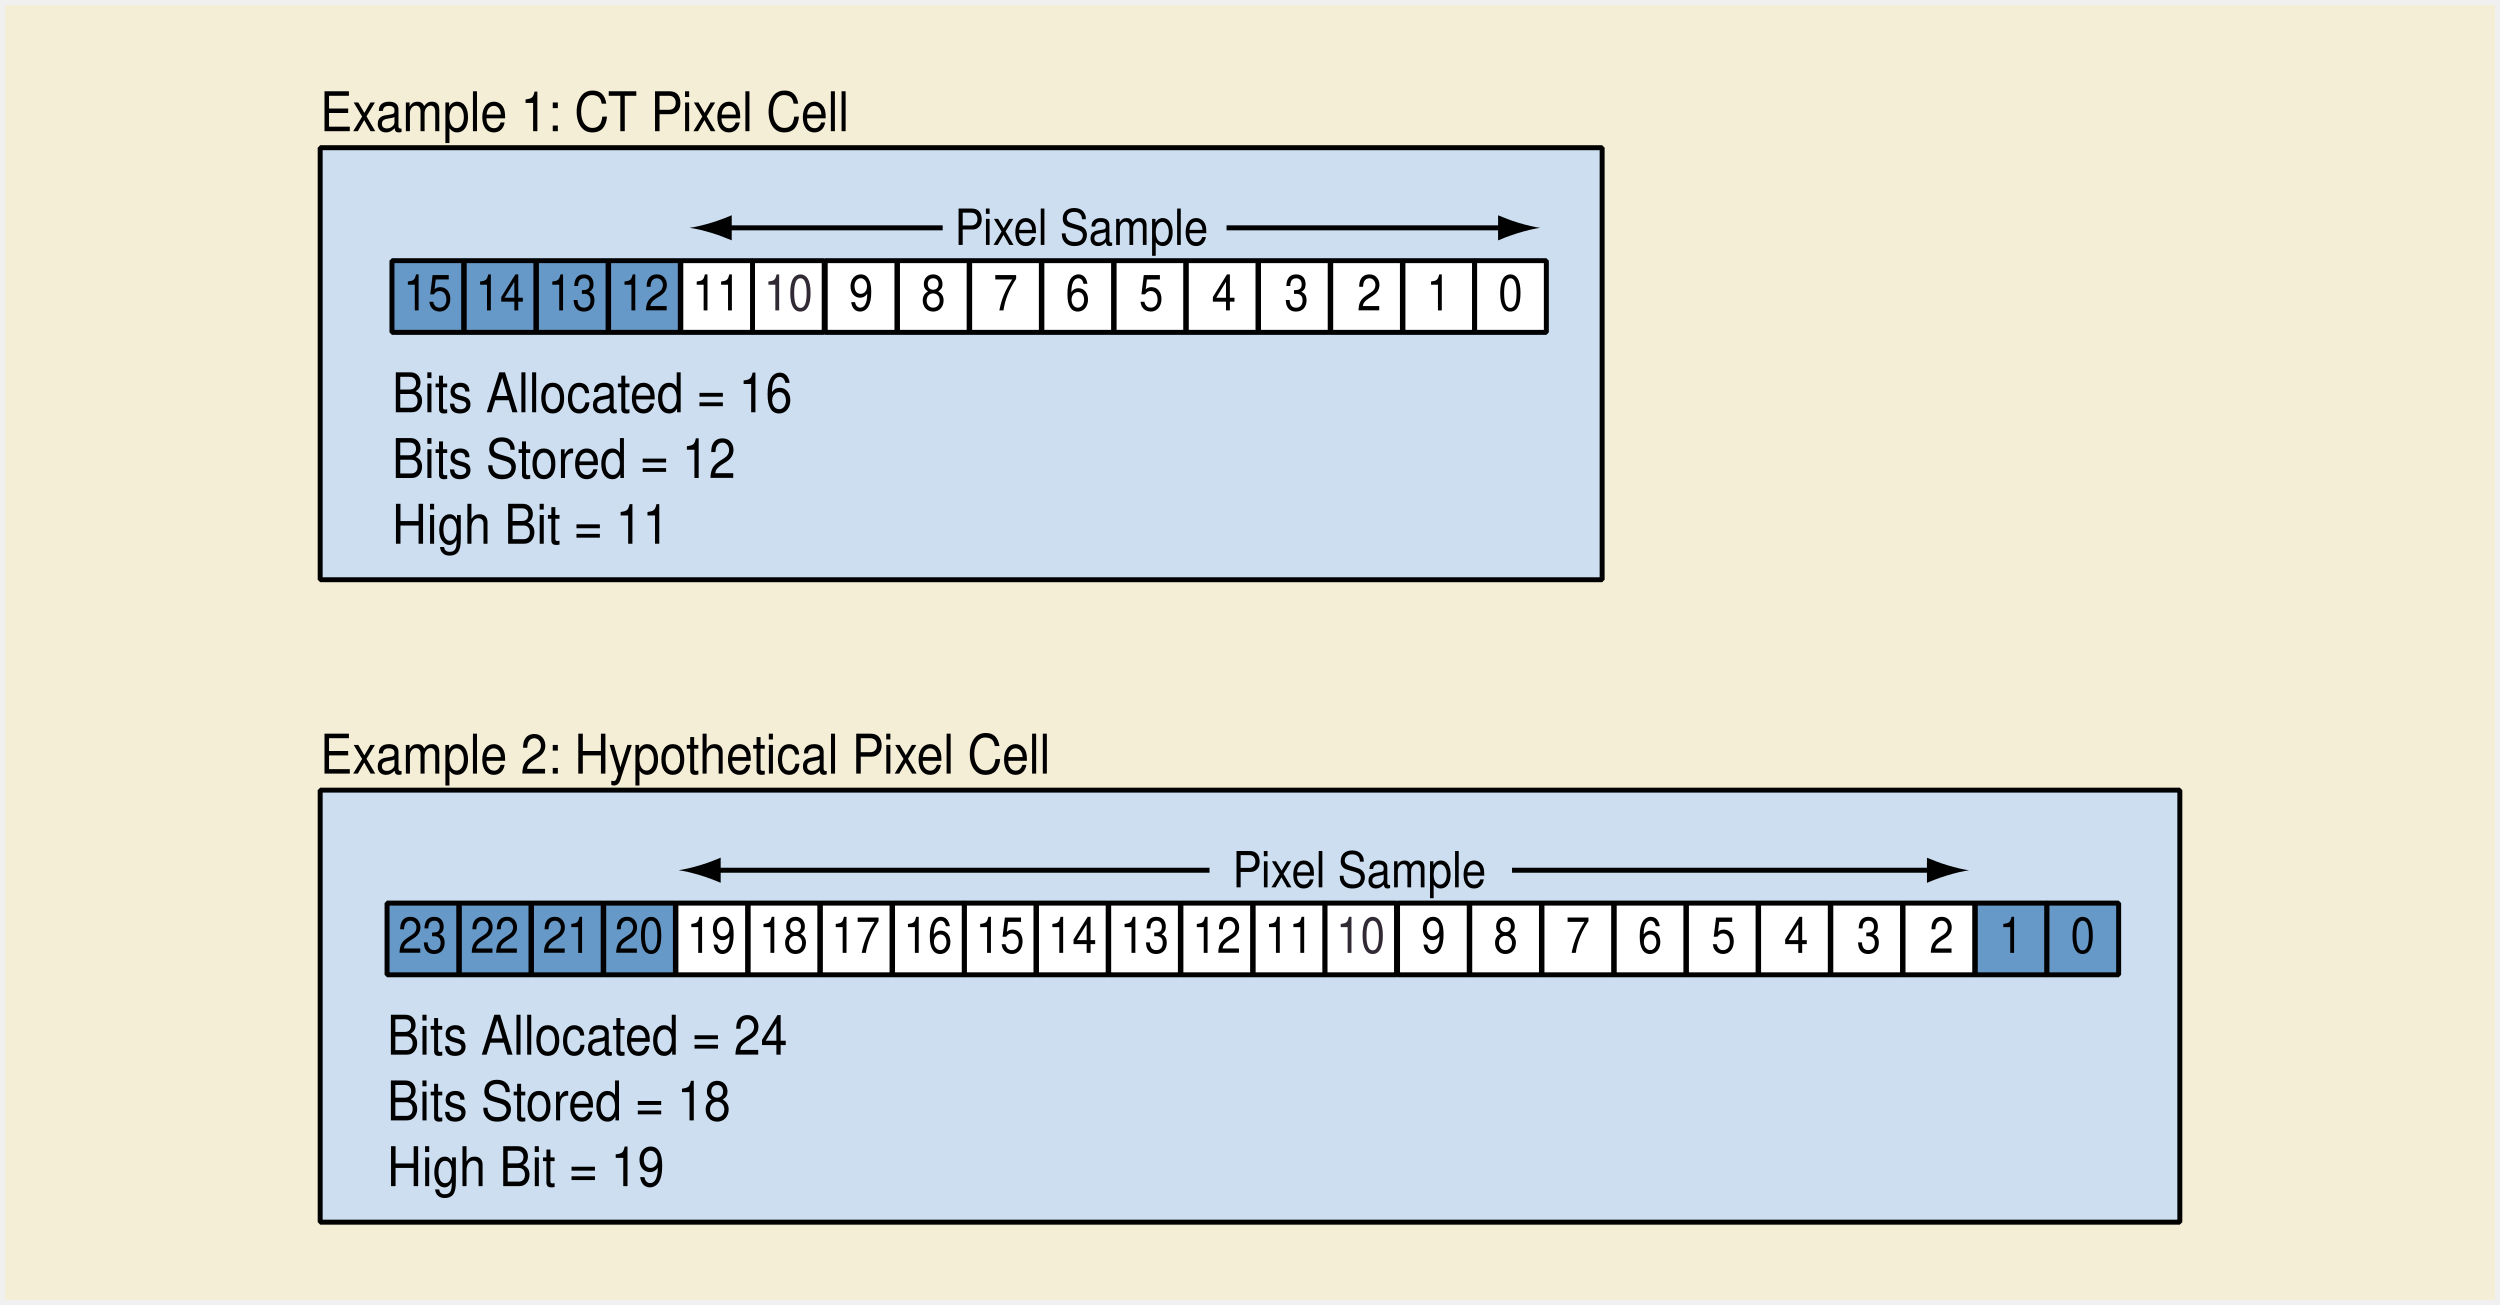
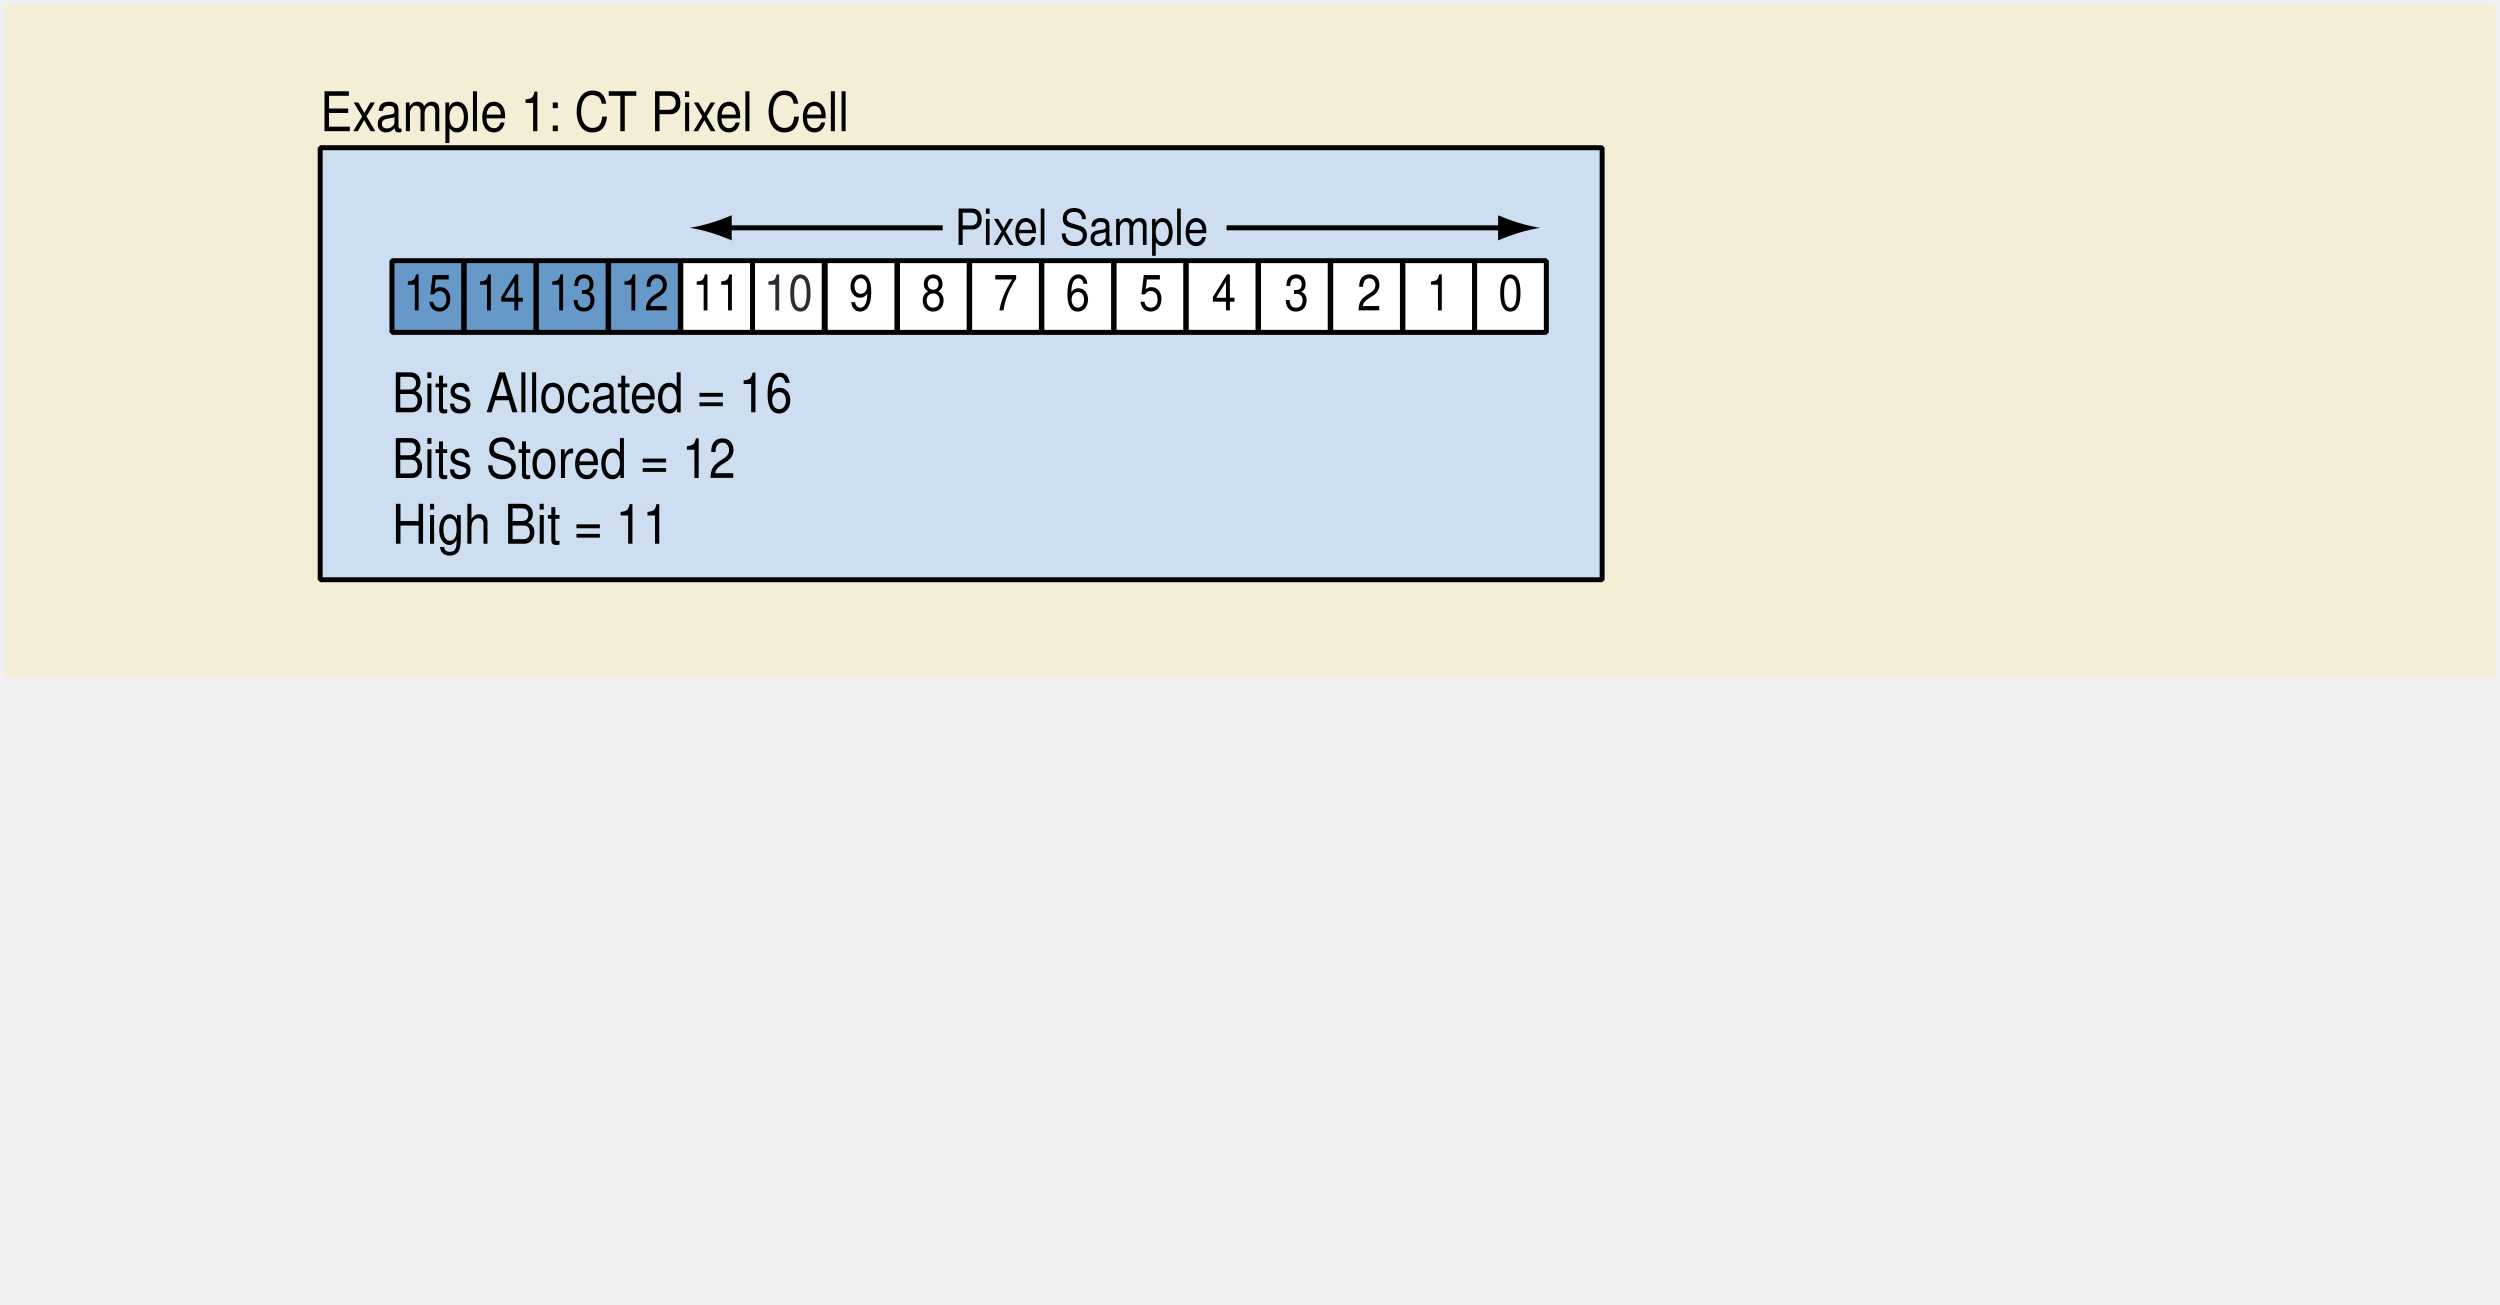
<svg xmlns="http://www.w3.org/2000/svg" version="1.1" id="Layer_1" x="0px" y="0px" width="502px" height="262px" viewBox="0 0 502 262" enable-background="new 0 0 502 262" xml:space="preserve">
  <defs>
    <style type="text/css">
	text {
	  font-family: Helvetica, Verdana, ArialUnicodeMS, san-serif
	}
	</style>
  </defs>
  <g>
   </g>
  <g>
-     <rect x="1" y="1" fill="#F5EED6" width="500" height="260" />
+     <rect x="1" y="1" fill="#F5EED6" width="500" height="135" />
    <g>
      <rect x="64.292" y="29.661" fill="#CCDEF0" stroke="#010101" stroke-miterlimit="1" width="257.417" height="86.75" />
      <rect x="223.707" y="52.341" fill="#FFFFFF" stroke="#010101" stroke-miterlimit="1" width="14.4" height="14.4" />
      <rect x="209.207" y="52.341" fill="#FFFFFF" stroke="#010101" stroke-miterlimit="1" width="14.4" height="14.4" />
      <rect x="194.707" y="52.341" fill="#FFFFFF" stroke="#010101" stroke-miterlimit="1" width="14.4" height="14.4" />
      <rect x="180.206" y="52.341" fill="#FFFFFF" stroke="#010101" stroke-miterlimit="1" width="14.401" height="14.4" />
      <rect x="165.706" y="52.341" fill="#FFFFFF" stroke="#010101" stroke-miterlimit="1" width="14.4" height="14.4" />
      <rect x="151.101" y="52.341" fill="#FFFFFF" stroke="#010101" stroke-miterlimit="1" width="14.4" height="14.4" />
      <rect x="136.706" y="52.341" fill="#FFFFFF" stroke="#010101" stroke-miterlimit="1" width="14.4" height="14.4" />
      <rect x="122.206" y="52.341" fill="#6799C8" stroke="#010101" stroke-miterlimit="1" width="14.4" height="14.4" />
      <rect x="107.706" y="52.341" fill="#6799C8" stroke="#010101" stroke-miterlimit="1" width="14.4" height="14.4" />
      <rect x="93.206" y="52.341" fill="#6799C8" stroke="#010101" stroke-miterlimit="1" width="14.4" height="14.4" />
      <rect x="78.706" y="52.341" fill="#6799C8" stroke="#010101" stroke-miterlimit="1" width="14.4" height="14.4" />
      <rect x="281.707" y="52.341" fill="#FFFFFF" stroke="#010101" stroke-miterlimit="1" width="14.4" height="14.4" />
      <rect x="267.207" y="52.341" fill="#FFFFFF" stroke="#010101" stroke-miterlimit="1" width="14.4" height="14.4" />
      <rect x="252.707" y="52.341" fill="#FFFFFF" stroke="#010101" stroke-miterlimit="1" width="14.4" height="14.4" />
      <rect x="238.207" y="52.341" fill="#FFFFFF" stroke="#010101" stroke-miterlimit="1" width="14.4" height="14.4" />
      <g>
        <g>
          <text transform="matrix(0.8815 0 0 1 286.4541 62.3306)" font-size="10">1</text>
        </g>
      </g>
      <rect x="296.107" y="52.341" fill="#FFFFFF" stroke="#010101" stroke-miterlimit="1" width="14.4" height="14.4" />
      <g>
        <g>
          <text transform="matrix(0.8815 0 0 1 300.8545 62.3306)" font-size="10">0</text>
        </g>
      </g>
      <g>
        <g>
          <text transform="matrix(0.8815 0 0 1 272.4844 62.3306)" font-size="10">2</text>
        </g>
      </g>
      <g>
        <g>
          <text transform="matrix(0.8815 0 0 1 257.8926 62.3306)" font-size="10">3</text>
        </g>
      </g>
      <g>
        <g>
          <text transform="matrix(0.8815 0 0 1 243.2979 62.3306)" font-size="10">4</text>
        </g>
      </g>
      <g>
        <g>
          <text transform="matrix(0.8815 0 0 1 228.707 62.3306)" font-size="10">5</text>
        </g>
      </g>
      <g>
        <g>
          <text transform="matrix(0.8815 0 0 1 64.2925 26.3413)" font-size="11">Example 1: CT Pixel Cell</text>
        </g>
      </g>
      <g>
        <g>
          <text transform="matrix(0.8815 0 0 1 191.6851 49.1768)" font-size="10">Pixel Sample</text>
        </g>
      </g>
      <g>
        <g>
          <text transform="matrix(0.8815 0 0 1 78.707 82.7769)">
            <tspan x="0" y="0" font-size="11">Bits Allocated = 16</tspan>
            <tspan x="0" y="13.2" font-size="11">Bits Stored = 12</tspan>
            <tspan x="0" y="26.4" font-size="11">High Bit = 11</tspan>
          </text>
        </g>
      </g>
      <g>
        <g>
          <text transform="matrix(0.8815 0 0 1 153.3989 62.3306)" fill="#312A35" font-size="10">10</text>
        </g>
      </g>
      <g>
        <g>
          <text transform="matrix(0.8815 0 0 1 81.0024 62.3306)" font-size="10">15</text>
        </g>
      </g>
      <g>
        <g>
          <text transform="matrix(0.8815 0 0 1 95.5044 62.3306)" font-size="10">14</text>
        </g>
      </g>
      <g>
        <g>
          <text transform="matrix(0.8815 0 0 1 110.0039 62.3306)" font-size="10">13</text>
        </g>
      </g>
      <g>
        <g>
          <text transform="matrix(0.8815 0 0 1 124.5044 62.3306)" font-size="10">12</text>
        </g>
      </g>
      <g>
        <g>
          <text transform="matrix(0.8815 0 0 1 139.0039 62.3306)" font-size="10">11</text>
        </g>
      </g>
      <g>
        <g>
          <text transform="matrix(0.8815 0 0 1 170.4556 62.3306)" font-size="10">9</text>
        </g>
      </g>
      <g>
        <g>
          <text transform="matrix(0.8815 0 0 1 184.9561 62.3306)" font-size="10">8</text>
        </g>
      </g>
      <g>
        <g>
          <text transform="matrix(0.8815 0 0 1 199.4556 62.3306)" font-size="10">7</text>
        </g>
      </g>
      <g>
        <g>
          <text transform="matrix(0.8815 0 0 1 213.9561 62.3306)" font-size="10">6</text>
        </g>
      </g>
      <g>
        <g>
          <line fill="none" stroke="#010101" stroke-miterlimit="1" x1="189.291" y1="45.746" x2="145.24" y2="45.746" />
          <path fill="#010101" d="M142.878,46.771c1.653,0.5,2.728,0.959,4.054,1.492v-5.044c-0.475,0.226-2.401,0.993-4.054,1.492      c-1.77,0.535-3.374,0.9-4.415,1.031C139.504,45.871,141.109,46.237,142.878,46.771z" />
        </g>
      </g>
      <g>
        <g>
          <line fill="none" stroke="#010101" stroke-miterlimit="1" x1="302.506" y1="45.746" x2="246.291" y2="45.746" />
          <path fill="#010101" d="M304.867,44.721c-1.652-0.5-2.728-0.959-4.054-1.492v5.044c0.475-0.226,2.401-0.993,4.054-1.492      c1.77-0.535,3.375-0.9,4.415-1.031C308.242,45.621,306.637,45.255,304.867,44.721z" />
        </g>
      </g>
-       <rect x="64.292" y="158.66" fill="#CCDEF0" stroke="#010101" stroke-miterlimit="1" width="373.417" height="86.75" />
-       <rect x="338.625" y="181.34" fill="#FFFFFF" stroke="#010101" stroke-miterlimit="1" width="14.4" height="14.4" />
-       <rect x="324.125" y="181.34" fill="#FFFFFF" stroke="#010101" stroke-miterlimit="1" width="14.4" height="14.4" />
-       <rect x="309.625" y="181.34" fill="#FFFFFF" stroke="#010101" stroke-miterlimit="1" width="14.4" height="14.4" />
-       <rect x="295.124" y="181.34" fill="#FFFFFF" stroke="#010101" stroke-miterlimit="1" width="14.401" height="14.4" />
-       <rect x="280.624" y="181.34" fill="#FFFFFF" stroke="#010101" stroke-miterlimit="1" width="14.4" height="14.4" />
-       <rect x="266.019" y="181.34" fill="#FFFFFF" stroke="#010101" stroke-miterlimit="1" width="14.4" height="14.4" />
-       <rect x="251.624" y="181.34" fill="#FFFFFF" stroke="#010101" stroke-miterlimit="1" width="14.4" height="14.4" />
-       <rect x="237.124" y="181.34" fill="#FFFFFF" stroke="#010101" stroke-miterlimit="1" width="14.4" height="14.4" />
-       <rect x="222.624" y="181.34" fill="#FFFFFF" stroke="#010101" stroke-miterlimit="1" width="14.4" height="14.4" />
-       <rect x="208.124" y="181.34" fill="#FFFFFF" stroke="#010101" stroke-miterlimit="1" width="14.4" height="14.4" />
-       <rect x="193.624" y="181.34" fill="#FFFFFF" stroke="#010101" stroke-miterlimit="1" width="14.4" height="14.4" />
-       <rect x="396.625" y="181.34" fill="#6799C8" stroke="#010101" stroke-miterlimit="1" width="14.4" height="14.4" />
-       <rect x="382.125" y="181.34" fill="#FFFFFF" stroke="#010101" stroke-miterlimit="1" width="14.4" height="14.4" />
-       <rect x="367.625" y="181.34" fill="#FFFFFF" stroke="#010101" stroke-miterlimit="1" width="14.4" height="14.4" />
-       <rect x="353.125" y="181.34" fill="#FFFFFF" stroke="#010101" stroke-miterlimit="1" width="14.4" height="14.4" />
-       <g>
-         <g>
-           <text transform="matrix(0.8815 0 0 1 401.3711 191.3301)" font-size="10">1</text>
-         </g>
-       </g>
-       <rect x="411.025" y="181.34" fill="#6799C8" stroke="#010101" stroke-miterlimit="1" width="14.4" height="14.4" />
-       <g>
-         <g>
-           <text transform="matrix(0.8815 0 0 1 415.7715 191.3301)" font-size="10">0</text>
-         </g>
-       </g>
-       <g>
-         <g>
-           <text transform="matrix(0.8815 0 0 1 387.4023 191.3301)" font-size="10">2</text>
-         </g>
-       </g>
-       <g>
-         <g>
-           <text transform="matrix(0.8815 0 0 1 372.8105 191.3301)" font-size="10">3</text>
-         </g>
-       </g>
-       <g>
-         <g>
-           <text transform="matrix(0.8815 0 0 1 358.2148 191.3301)" font-size="10">4</text>
-         </g>
-       </g>
-       <g>
-         <g>
-           <text transform="matrix(0.8815 0 0 1 343.625 191.3301)" font-size="10">5</text>
-         </g>
-       </g>
-       <g>
-         <g>
-           <text transform="matrix(0.8815 0 0 1 64.2925 155.3418)" font-size="11">Example 2: Hypothetical Pixel Cell</text>
-         </g>
-       </g>
-       <g>
-         <g>
-           <text transform="matrix(0.8815 0 0 1 247.4961 178.1768)" font-size="10">Pixel Sample</text>
-         </g>
-       </g>
-       <g>
-         <g>
-           <text transform="matrix(0.8815 0 0 1 77.7212 211.7773)">
-             <tspan x="0" y="0" font-size="11">Bits Allocated = 24</tspan>
-             <tspan x="0" y="13.199" font-size="11">Bits Stored = 18</tspan>
-             <tspan x="0" y="26.399" font-size="11">High Bit = 19</tspan>
-           </text>
-         </g>
-       </g>
-       <g>
-         <g>
-           <text transform="matrix(0.8815 0 0 1 268.3164 191.3301)" fill="#312A35" font-size="10">10</text>
-         </g>
-       </g>
-       <g>
-         <g>
-           <text transform="matrix(0.8815 0 0 1 195.9199 191.3301)" font-size="10">15</text>
-         </g>
-       </g>
-       <g>
-         <g>
-           <text transform="matrix(0.8815 0 0 1 210.4219 191.3301)" font-size="10">14</text>
-         </g>
-       </g>
-       <g>
-         <g>
-           <text transform="matrix(0.8815 0 0 1 224.9214 191.3301)" font-size="10">13</text>
-         </g>
-       </g>
-       <g>
-         <g>
-           <text transform="matrix(0.8815 0 0 1 239.4219 191.3301)" font-size="10">12</text>
-         </g>
-       </g>
-       <g>
-         <g>
-           <text transform="matrix(0.8815 0 0 1 253.9219 191.3301)" font-size="10">11</text>
-         </g>
-       </g>
-       <g>
-         <g>
-           <text transform="matrix(0.8815 0 0 1 285.373 191.3301)" font-size="10">9</text>
-         </g>
-       </g>
-       <g>
-         <g>
-           <text transform="matrix(0.8815 0 0 1 299.873 191.3301)" font-size="10">8</text>
-         </g>
-       </g>
-       <g>
-         <g>
-           <text transform="matrix(0.8815 0 0 1 314.373 191.3301)" font-size="10">7</text>
-         </g>
-       </g>
-       <g>
-         <g>
-           <text transform="matrix(0.8815 0 0 1 328.873 191.3301)" font-size="10">6</text>
-         </g>
-       </g>
-       <g>
-         <g>
-           <line fill="none" stroke="#010101" stroke-miterlimit="1" x1="242.872" y1="174.746" x2="143.021" y2="174.746" />
-           <path fill="#010101" d="M140.659,175.771c1.653,0.499,2.728,0.959,4.054,1.491v-5.044c-0.475,0.225-2.401,0.992-4.054,1.491      c-1.77,0.534-3.374,0.9-4.415,1.03C137.285,174.871,138.889,175.236,140.659,175.771z" />
-         </g>
-       </g>
-       <g>
-         <g>
-           <line fill="none" stroke="#010101" stroke-miterlimit="1" x1="388.623" y1="174.746" x2="303.615" y2="174.746" />
-           <path fill="#010101" d="M390.984,173.721c-1.652-0.499-2.728-0.959-4.054-1.491v5.044c0.475-0.225,2.401-0.992,4.054-1.491      c1.77-0.534,3.375-0.9,4.415-1.03C394.359,174.621,392.754,174.256,390.984,173.721z" />
-         </g>
-       </g>
-       <rect x="121.221" y="181.34" fill="#6799C8" stroke="#010101" stroke-miterlimit="1" width="14.4" height="14.4" />
-       <rect x="106.721" y="181.34" fill="#6799C8" stroke="#010101" stroke-miterlimit="1" width="14.4" height="14.4" />
-       <rect x="92.221" y="181.34" fill="#6799C8" stroke="#010101" stroke-miterlimit="1" width="14.4" height="14.4" />
-       <rect x="77.721" y="181.34" fill="#6799C8" stroke="#010101" stroke-miterlimit="1" width="14.4" height="14.4" />
-       <rect x="179.222" y="181.34" fill="#FFFFFF" stroke="#010101" stroke-miterlimit="1" width="14.4" height="14.4" />
-       <rect x="164.721" y="181.34" fill="#FFFFFF" stroke="#010101" stroke-miterlimit="1" width="14.401" height="14.4" />
-       <rect x="150.221" y="181.34" fill="#FFFFFF" stroke="#010101" stroke-miterlimit="1" width="14.4" height="14.4" />
-       <rect x="135.721" y="181.34" fill="#FFFFFF" stroke="#010101" stroke-miterlimit="1" width="14.4" height="14.4" />
-       <g>
-         <g>
-           <text transform="matrix(0.8815 0 0 1 137.9199 191.3301)" font-size="10">19</text>
-         </g>
-       </g>
-       <g>
-         <g>
-           <text transform="matrix(0.8815 0 0 1 152.4219 191.3301)" font-size="10">18</text>
-         </g>
-       </g>
-       <g>
-         <g>
-           <text transform="matrix(0.8815 0 0 1 166.9214 191.3301)" font-size="10">17</text>
-         </g>
-       </g>
-       <g>
-         <g>
-           <text transform="matrix(0.8815 0 0 1 181.4219 191.3301)" font-size="10">16</text>
-         </g>
-       </g>
-       <g>
-         <g>
-           <text transform="matrix(0.8815 0 0 1 79.9199 191.3301)" font-size="10">23</text>
-         </g>
-       </g>
-       <g>
-         <g>
-           <text transform="matrix(0.8815 0 0 1 94.4219 191.3301)" font-size="10">22</text>
-         </g>
-       </g>
-       <g>
-         <g>
-           <text transform="matrix(0.8815 0 0 1 108.9214 191.3301)" font-size="10">21</text>
-         </g>
-       </g>
-       <g>
-         <g>
-           <text transform="matrix(0.8815 0 0 1 123.4219 191.3301)" font-size="10">20</text>
-         </g>
-       </g>
    </g>
  </g>
</svg>
